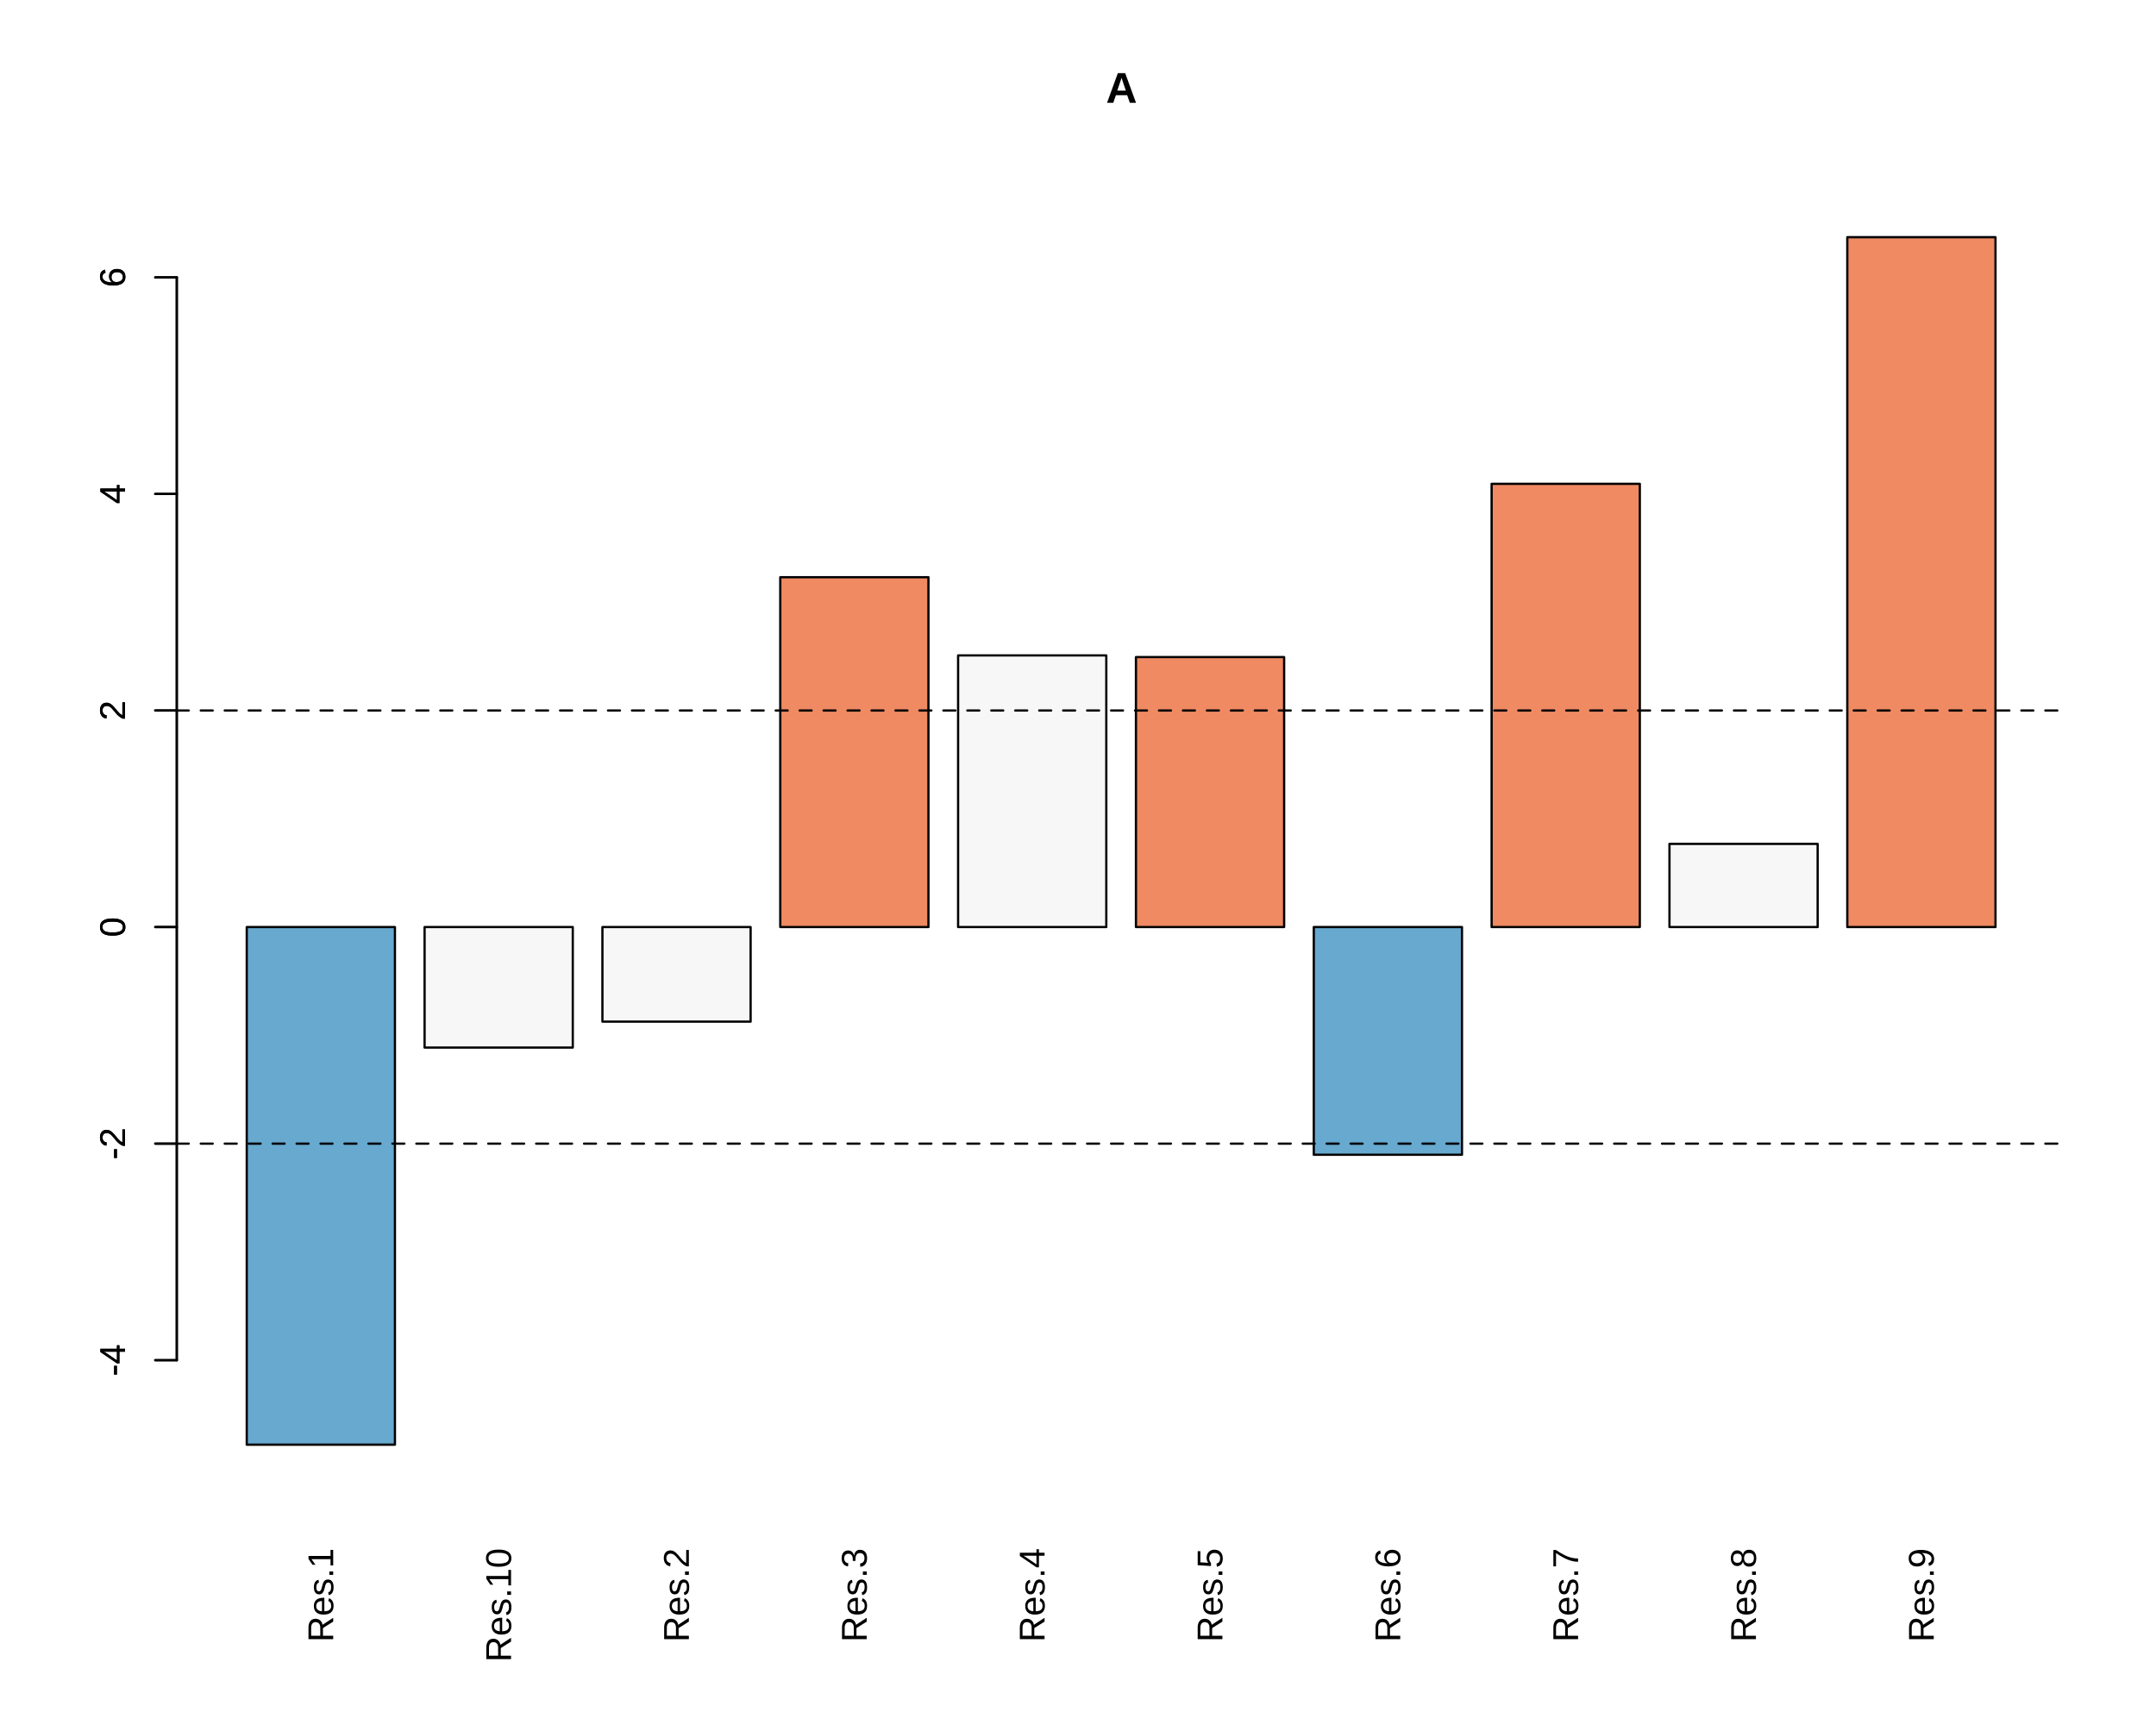
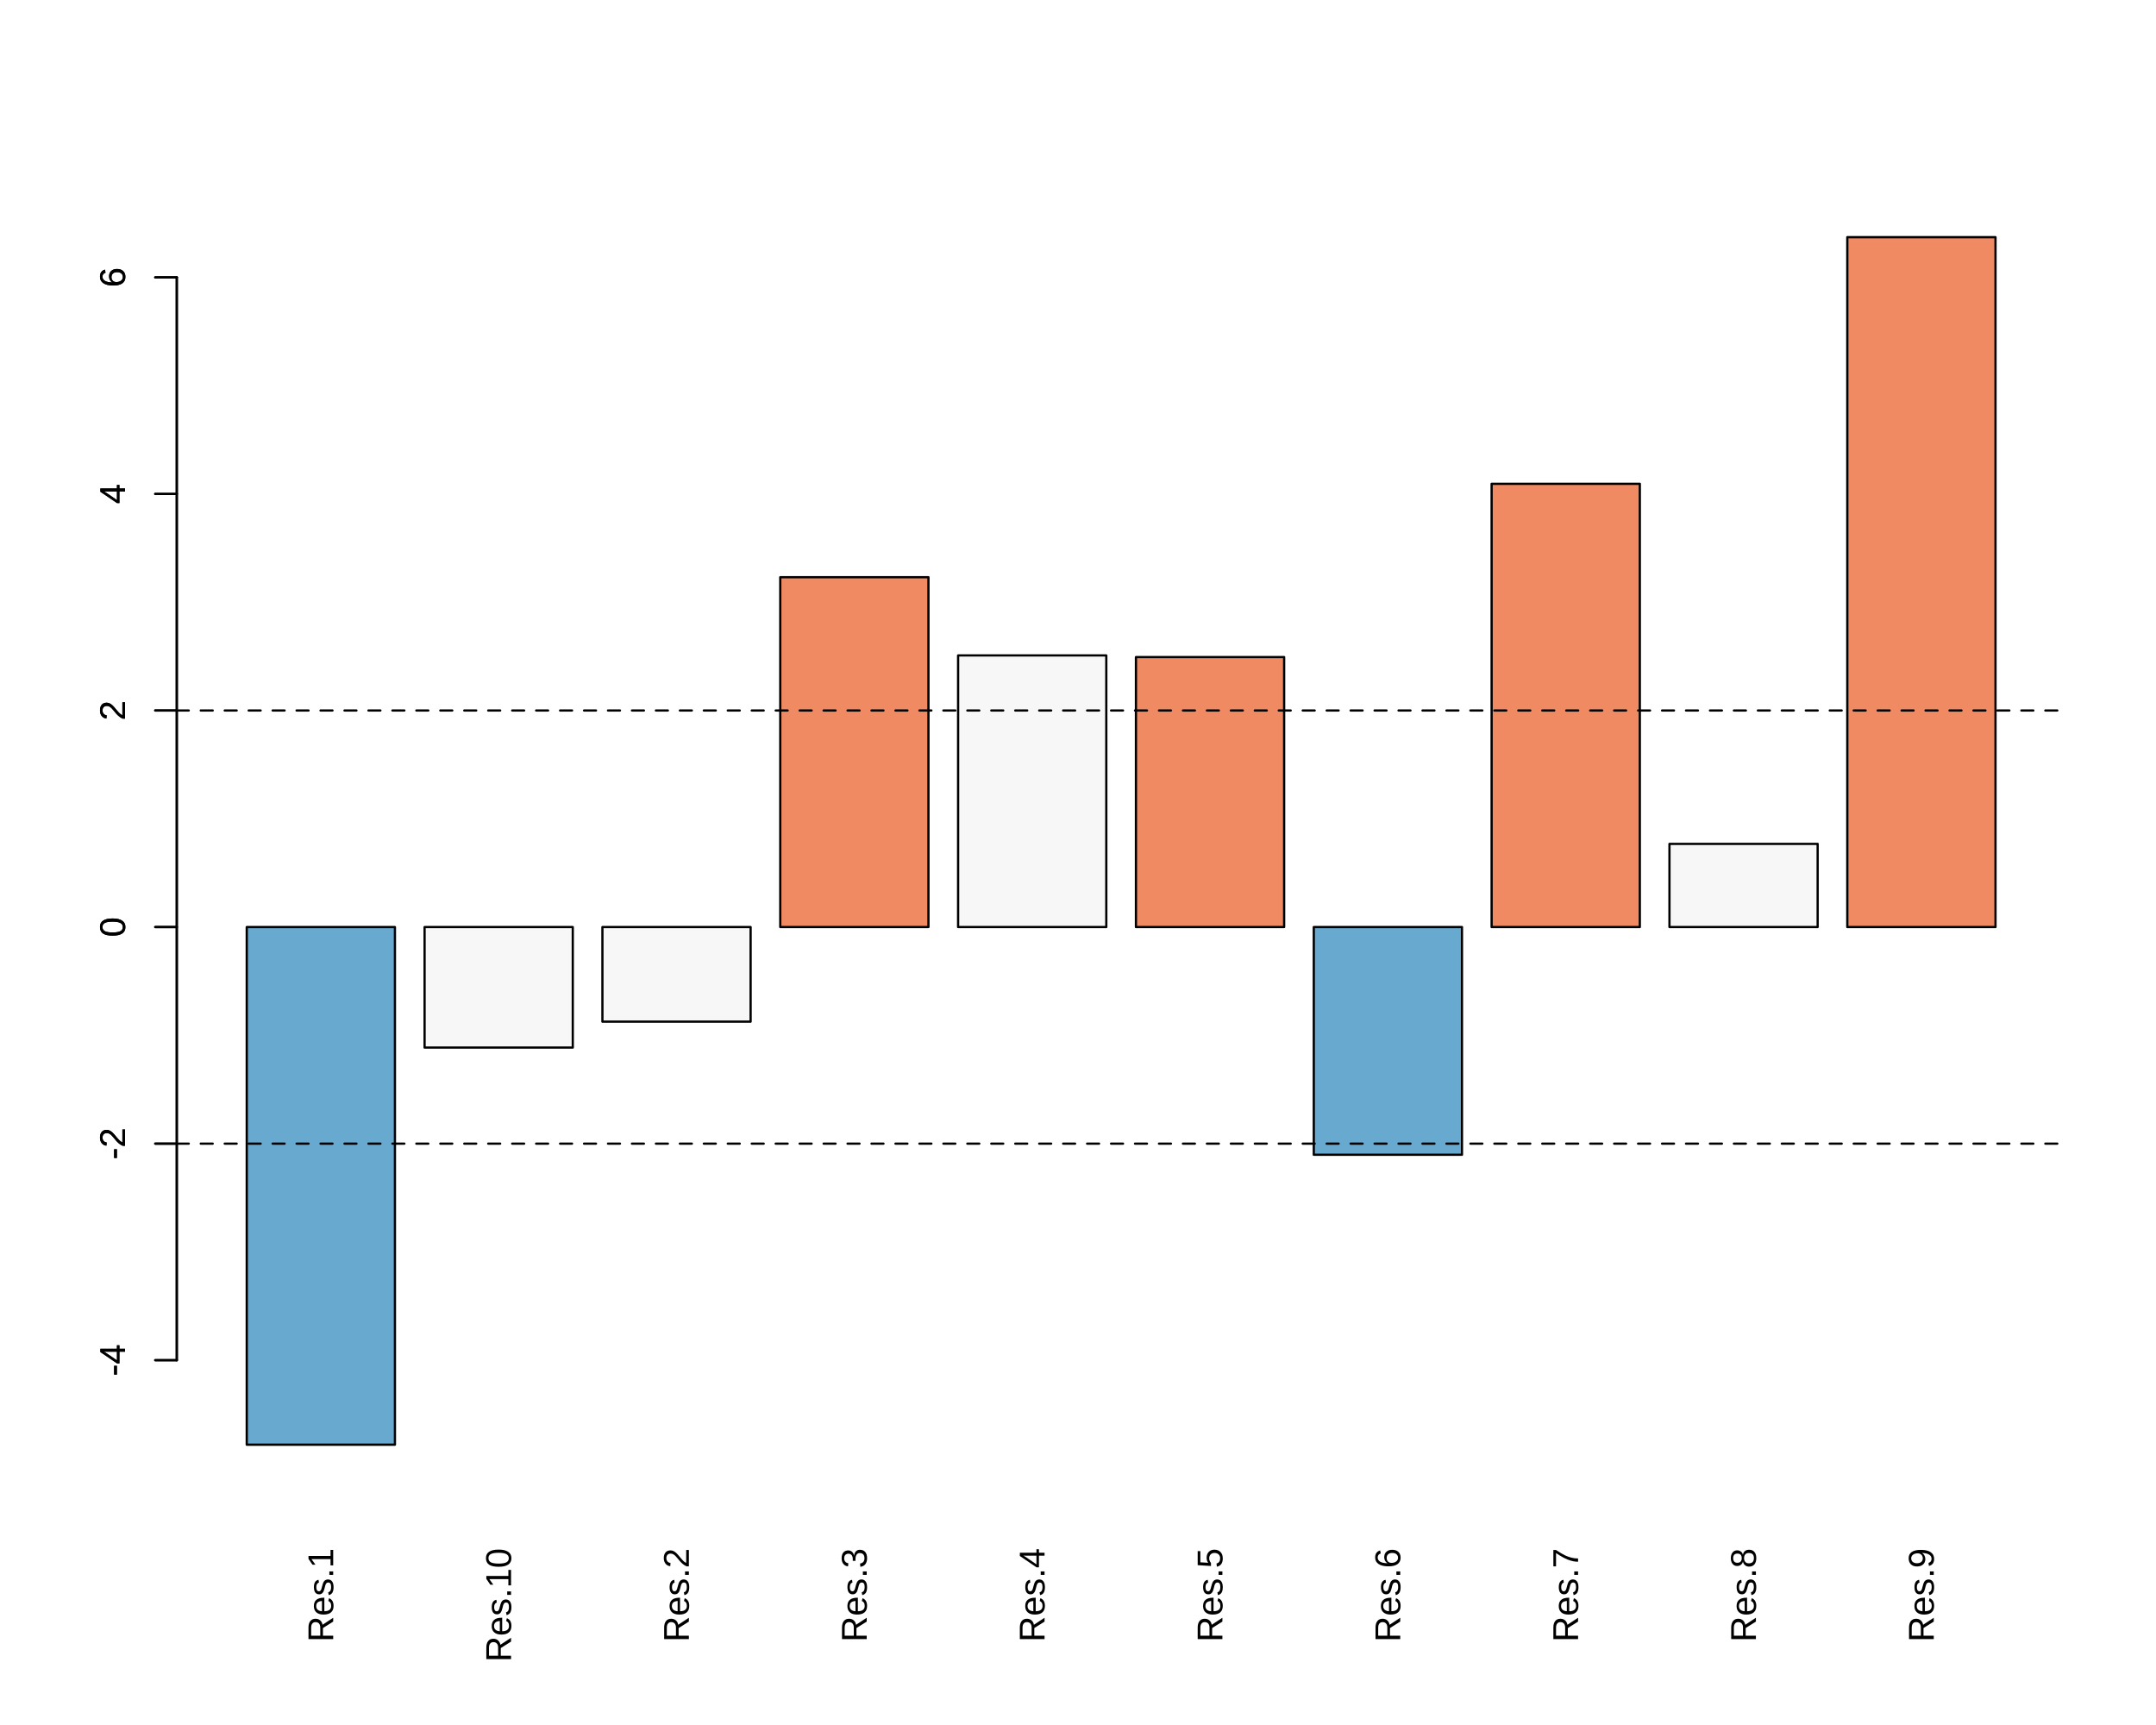
<svg xmlns="http://www.w3.org/2000/svg" viewBox="0 0 720.00 576.00">
  <defs>
    <style type="text/css">
-     line, polyline, path, rect, circle {
+     line, polyline, polygon, path, rect, circle {
      fill: none;
      stroke: #000000;
      stroke-linecap: round;
      stroke-linejoin: round;
      stroke-miterlimit: 10.00;
    }
  </style>
  </defs>
  <rect width="100%" height="100%" style="stroke: none; fill: #FFFFFF;" />
  <rect x="82.40" y="309.56" width="49.49" height="193.00" style="stroke-width: 0.75; stroke: none; fill: #FFFFFF;" />
  <rect x="141.79" y="309.56" width="49.49" height="143.72" style="stroke-width: 0.75; stroke: none; fill: #FFFFFF;" />
  <rect x="201.18" y="309.56" width="49.49" height="94.44" style="stroke-width: 0.75; stroke: none; fill: #FFFFFF;" />
  <rect x="260.57" y="309.56" width="49.49" height="45.16" style="stroke-width: 0.75; stroke: none; fill: #FFFFFF;" />
  <rect x="319.96" y="305.44" width="49.49" height="4.12" style="stroke-width: 0.75; stroke: none; fill: #FFFFFF;" />
  <rect x="379.35" y="256.16" width="49.49" height="53.40" style="stroke-width: 0.75; stroke: none; fill: #FFFFFF;" />
  <rect x="438.74" y="206.88" width="49.49" height="102.68" style="stroke-width: 0.75; stroke: none; fill: #FFFFFF;" />
  <rect x="498.13" y="157.60" width="49.49" height="151.96" style="stroke-width: 0.75; stroke: none; fill: #FFFFFF;" />
  <rect x="557.52" y="108.32" width="49.49" height="201.24" style="stroke-width: 0.75; stroke: none; fill: #FFFFFF;" />
  <rect x="616.91" y="59.04" width="49.49" height="250.52" style="stroke-width: 0.75; stroke: none; fill: #FFFFFF;" />
  <line x1="59.04" y1="454.18" x2="59.04" y2="92.62" style="stroke-width: 0.75;" />
  <line x1="59.04" y1="454.18" x2="51.84" y2="454.18" style="stroke-width: 0.75;" />
  <line x1="59.04" y1="381.87" x2="51.84" y2="381.87" style="stroke-width: 0.75;" />
  <line x1="59.04" y1="309.56" x2="51.84" y2="309.56" style="stroke-width: 0.75;" />
  <line x1="59.04" y1="237.24" x2="51.84" y2="237.24" style="stroke-width: 0.75;" />
  <line x1="59.04" y1="164.93" x2="51.84" y2="164.93" style="stroke-width: 0.75;" />
  <line x1="59.04" y1="92.62" x2="51.84" y2="92.62" style="stroke-width: 0.75;" />
  <text transform="translate(41.76,459.52) rotate(-90)" style="font-size: 12.00px; font-family: Liberation Sans;" textLength="10.67px" lengthAdjust="spacingAndGlyphs">-4</text>
-   <text transform="translate(41.76,387.20) rotate(-90)" style="font-size: 12.00px; font-family: Liberation Sans;" textLength="10.67px" lengthAdjust="spacingAndGlyphs">-2</text>
+   <text transform="translate(41.76,387.21) rotate(-90)" style="font-size: 12.00px; font-family: Liberation Sans;" textLength="10.67px" lengthAdjust="spacingAndGlyphs">-2</text>
  <text transform="translate(41.76,312.89) rotate(-90)" style="font-size: 12.00px; font-family: Liberation Sans;" textLength="6.67px" lengthAdjust="spacingAndGlyphs">0</text>
  <text transform="translate(41.76,240.58) rotate(-90)" style="font-size: 12.00px; font-family: Liberation Sans;" textLength="6.67px" lengthAdjust="spacingAndGlyphs">2</text>
-   <text transform="translate(41.76,168.27) rotate(-90)" style="font-size: 12.00px; font-family: Liberation Sans;" textLength="6.67px" lengthAdjust="spacingAndGlyphs">4</text>
+   <text transform="translate(41.76,168.26) rotate(-90)" style="font-size: 12.00px; font-family: Liberation Sans;" textLength="6.67px" lengthAdjust="spacingAndGlyphs">4</text>
  <text transform="translate(41.76,95.95) rotate(-90)" style="font-size: 12.00px; font-family: Liberation Sans;" textLength="6.67px" lengthAdjust="spacingAndGlyphs">6</text>
  <rect x="82.40" y="309.56" width="49.49" height="172.84" style="stroke-width: 0.75; fill: #67A9CF;" />
  <rect x="141.79" y="309.56" width="49.49" height="40.24" style="stroke-width: 0.75; fill: #F7F7F7;" />
  <rect x="201.18" y="309.56" width="49.49" height="31.58" style="stroke-width: 0.75; fill: #F7F7F7;" />
  <rect x="260.57" y="192.74" width="49.49" height="116.81" style="stroke-width: 0.75; fill: #EF8A62;" />
  <rect x="319.96" y="218.86" width="49.49" height="90.70" style="stroke-width: 0.75; fill: #F7F7F7;" />
  <rect x="379.35" y="219.41" width="49.49" height="90.14" style="stroke-width: 0.75; fill: #EF8A62;" />
  <rect x="438.74" y="309.56" width="49.49" height="76.03" style="stroke-width: 0.75; fill: #67A9CF;" />
  <rect x="498.13" y="161.55" width="49.49" height="148.01" style="stroke-width: 0.75; fill: #EF8A62;" />
  <rect x="557.52" y="281.78" width="49.49" height="27.77" style="stroke-width: 0.75; fill: #F7F7F7;" />
  <rect x="616.91" y="79.20" width="49.49" height="230.36" style="stroke-width: 0.75; fill: #EF8A62;" />
-   <text transform="translate(111.27,548.31) rotate(-90)" style="font-size: 12.00px; font-family: Liberation Sans;" textLength="31.35px" lengthAdjust="spacingAndGlyphs">Res.1</text>
+   <text transform="translate(111.27,548.30) rotate(-90)" style="font-size: 12.00px; font-family: Liberation Sans;" textLength="31.34px" lengthAdjust="spacingAndGlyphs">Res.1</text>
  <text transform="translate(170.66,554.98) rotate(-90)" style="font-size: 12.00px; font-family: Liberation Sans;" textLength="38.02px" lengthAdjust="spacingAndGlyphs">Res.10</text>
-   <text transform="translate(230.05,548.31) rotate(-90)" style="font-size: 12.00px; font-family: Liberation Sans;" textLength="31.35px" lengthAdjust="spacingAndGlyphs">Res.2</text>
-   <text transform="translate(289.44,548.31) rotate(-90)" style="font-size: 12.00px; font-family: Liberation Sans;" textLength="31.35px" lengthAdjust="spacingAndGlyphs">Res.3</text>
-   <text transform="translate(348.83,548.31) rotate(-90)" style="font-size: 12.00px; font-family: Liberation Sans;" textLength="31.35px" lengthAdjust="spacingAndGlyphs">Res.4</text>
-   <text transform="translate(408.22,548.31) rotate(-90)" style="font-size: 12.00px; font-family: Liberation Sans;" textLength="31.35px" lengthAdjust="spacingAndGlyphs">Res.5</text>
-   <text transform="translate(467.61,548.31) rotate(-90)" style="font-size: 12.00px; font-family: Liberation Sans;" textLength="31.35px" lengthAdjust="spacingAndGlyphs">Res.6</text>
-   <text transform="translate(527.00,548.31) rotate(-90)" style="font-size: 12.00px; font-family: Liberation Sans;" textLength="31.35px" lengthAdjust="spacingAndGlyphs">Res.7</text>
-   <text transform="translate(586.39,548.31) rotate(-90)" style="font-size: 12.00px; font-family: Liberation Sans;" textLength="31.35px" lengthAdjust="spacingAndGlyphs">Res.8</text>
-   <text transform="translate(645.78,548.31) rotate(-90)" style="font-size: 12.00px; font-family: Liberation Sans;" textLength="31.35px" lengthAdjust="spacingAndGlyphs">Res.9</text>
-   <text x="369.34" y="34.33" style="font-size: 14.40px; font-weight: bold; font-family: Liberation Sans;" textLength="10.11px" lengthAdjust="spacingAndGlyphs">A</text>
+   <text transform="translate(230.05,548.30) rotate(-90)" style="font-size: 12.00px; font-family: Liberation Sans;" textLength="31.34px" lengthAdjust="spacingAndGlyphs">Res.2</text>
+   <text transform="translate(289.44,548.30) rotate(-90)" style="font-size: 12.00px; font-family: Liberation Sans;" textLength="31.34px" lengthAdjust="spacingAndGlyphs">Res.3</text>
+   <text transform="translate(348.83,548.30) rotate(-90)" style="font-size: 12.00px; font-family: Liberation Sans;" textLength="31.34px" lengthAdjust="spacingAndGlyphs">Res.4</text>
+   <text transform="translate(408.22,548.30) rotate(-90)" style="font-size: 12.00px; font-family: Liberation Sans;" textLength="31.34px" lengthAdjust="spacingAndGlyphs">Res.5</text>
+   <text transform="translate(467.61,548.30) rotate(-90)" style="font-size: 12.00px; font-family: Liberation Sans;" textLength="31.34px" lengthAdjust="spacingAndGlyphs">Res.6</text>
+   <text transform="translate(527.00,548.30) rotate(-90)" style="font-size: 12.00px; font-family: Liberation Sans;" textLength="31.34px" lengthAdjust="spacingAndGlyphs">Res.7</text>
+   <text transform="translate(586.39,548.30) rotate(-90)" style="font-size: 12.00px; font-family: Liberation Sans;" textLength="31.34px" lengthAdjust="spacingAndGlyphs">Res.8</text>
+   <text transform="translate(645.78,548.30) rotate(-90)" style="font-size: 12.00px; font-family: Liberation Sans;" textLength="31.34px" lengthAdjust="spacingAndGlyphs">Res.9</text>
  <line x1="59.04" y1="454.18" x2="59.04" y2="92.62" style="stroke-width: 0.75;" />
  <line x1="59.04" y1="454.18" x2="51.84" y2="454.18" style="stroke-width: 0.75;" />
  <line x1="59.04" y1="381.87" x2="51.84" y2="381.87" style="stroke-width: 0.75;" />
  <line x1="59.04" y1="309.56" x2="51.84" y2="309.56" style="stroke-width: 0.75;" />
  <line x1="59.04" y1="237.24" x2="51.84" y2="237.24" style="stroke-width: 0.75;" />
  <line x1="59.04" y1="164.93" x2="51.84" y2="164.93" style="stroke-width: 0.75;" />
  <line x1="59.04" y1="92.62" x2="51.84" y2="92.62" style="stroke-width: 0.75;" />
  <text transform="translate(41.76,459.52) rotate(-90)" style="font-size: 12.00px; font-family: Liberation Sans;" textLength="10.67px" lengthAdjust="spacingAndGlyphs">-4</text>
-   <text transform="translate(41.76,387.20) rotate(-90)" style="font-size: 12.00px; font-family: Liberation Sans;" textLength="10.67px" lengthAdjust="spacingAndGlyphs">-2</text>
+   <text transform="translate(41.76,387.21) rotate(-90)" style="font-size: 12.00px; font-family: Liberation Sans;" textLength="10.67px" lengthAdjust="spacingAndGlyphs">-2</text>
  <text transform="translate(41.76,312.89) rotate(-90)" style="font-size: 12.00px; font-family: Liberation Sans;" textLength="6.67px" lengthAdjust="spacingAndGlyphs">0</text>
  <text transform="translate(41.76,240.58) rotate(-90)" style="font-size: 12.00px; font-family: Liberation Sans;" textLength="6.67px" lengthAdjust="spacingAndGlyphs">2</text>
-   <text transform="translate(41.76,168.27) rotate(-90)" style="font-size: 12.00px; font-family: Liberation Sans;" textLength="6.67px" lengthAdjust="spacingAndGlyphs">4</text>
+   <text transform="translate(41.76,168.26) rotate(-90)" style="font-size: 12.00px; font-family: Liberation Sans;" textLength="6.67px" lengthAdjust="spacingAndGlyphs">4</text>
  <text transform="translate(41.76,95.95) rotate(-90)" style="font-size: 12.00px; font-family: Liberation Sans;" textLength="6.67px" lengthAdjust="spacingAndGlyphs">6</text>
  <defs>
    <clipPath id="cpNTkuMDR8Njg5Ljc2fDUwMi41Nnw1OS4wNA==">
      <rect x="59.04" y="59.04" width="630.72" height="443.52" />
    </clipPath>
  </defs>
  <line x1="59.04" y1="237.24" x2="689.76" y2="237.24" style="stroke-width: 0.75; stroke-dasharray: 4.00,4.00;" clip-path="url(#cpNTkuMDR8Njg5Ljc2fDUwMi41Nnw1OS4wNA==)" />
  <line x1="59.04" y1="381.87" x2="689.76" y2="381.87" style="stroke-width: 0.75; stroke-dasharray: 4.00,4.00;" clip-path="url(#cpNTkuMDR8Njg5Ljc2fDUwMi41Nnw1OS4wNA==)" />
</svg>
